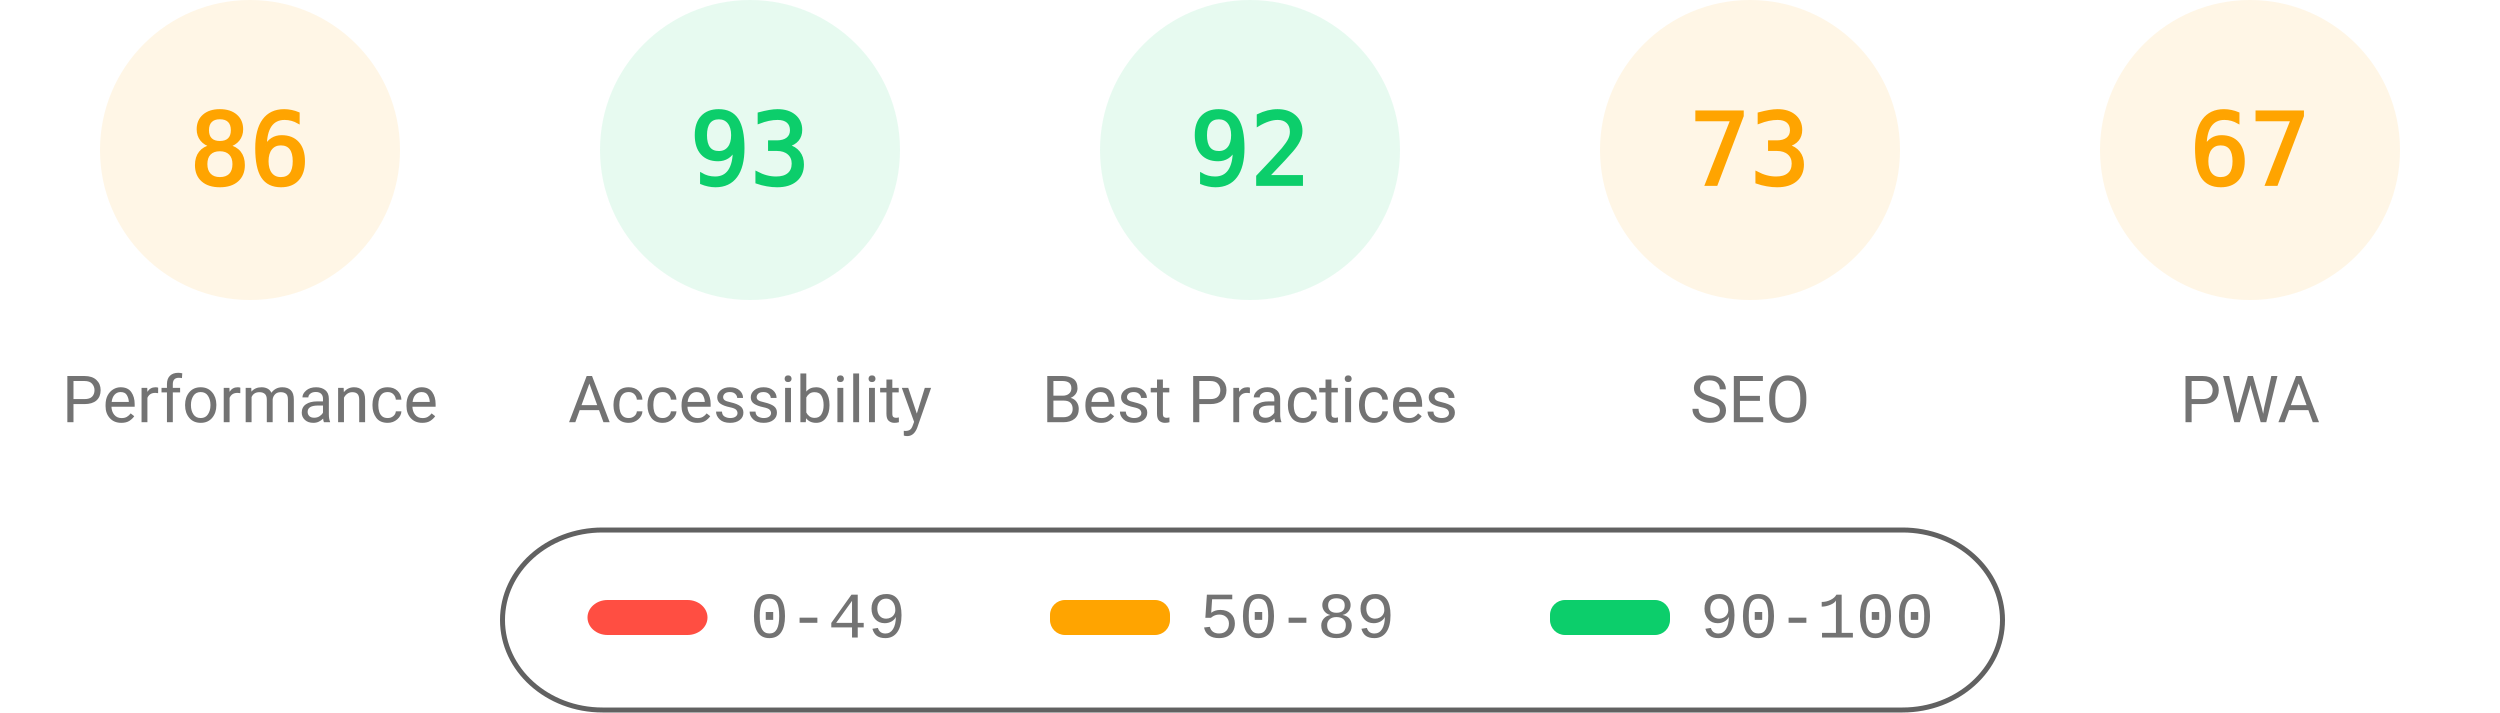
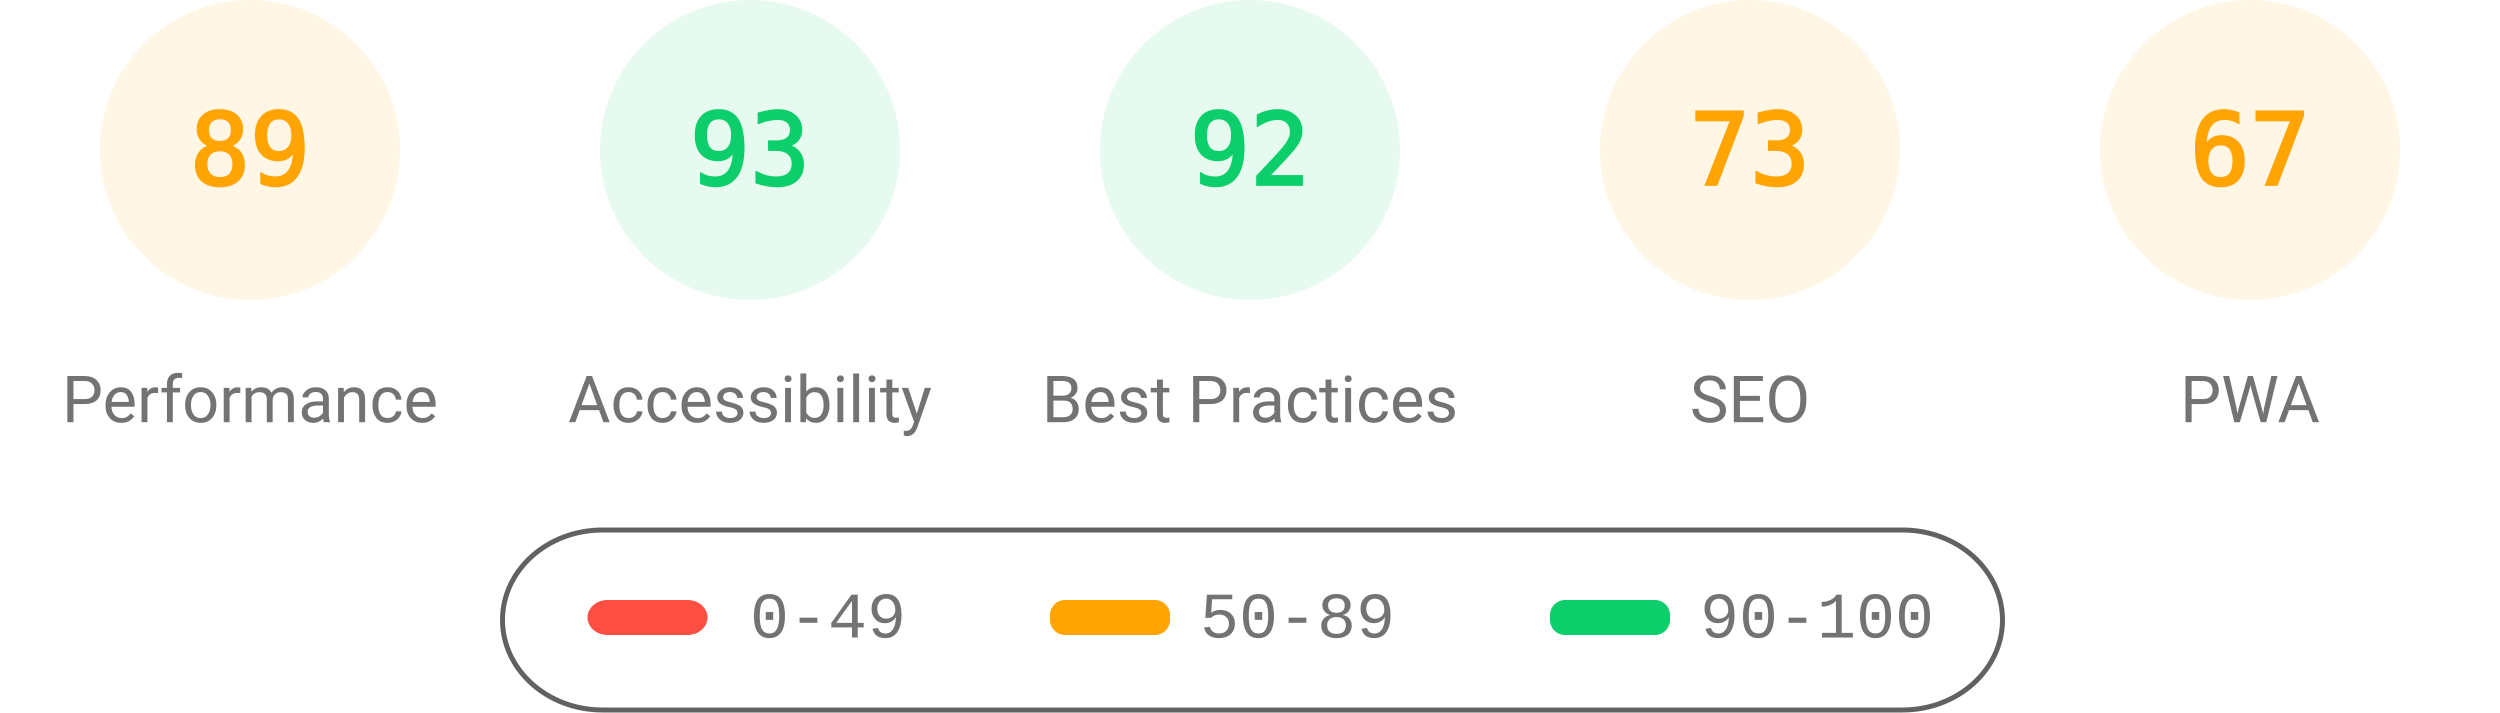
<svg xmlns="http://www.w3.org/2000/svg" fill="none" width="1000" height="285">
  <style>.gauge-base{opacity:.1}.gauge-arc{fill:none;animation-delay:250ms;stroke-linecap:round;transform:rotate(-90deg);transform-origin:100px 60px;animation:load-gauge 1s ease forwards}.guage-text{font-size:40px;font-family:monospace;text-align:center}.guage-red{color:#ff4e42;fill:#ff4e42;stroke:#ff4e42}.guage-orange{color:#ffa400;fill:#ffa400;stroke:#ffa400}.guage-green{color:#0cce6b;fill:#0cce6b;stroke:#0cce6b}.guage-undefined{color:#5c5c5c;fill:#5c5c5c;stroke:#5c5c5c}.guage-title{color:#737373;fill:#737373;stroke:none;font-size:26px;line-height:26px;font-family:Roboto,Halvetica,Arial,sans-serif}@keyframes load-gauge{from{stroke-dasharray:0 352.858}}</style>
  <svg class="guage-div guage-perf guage-orange" viewBox="0 0 200 200" width="200" height="200">
    <circle class="gauge-base" r="56" cx="100" cy="60" stroke-width="8" />
-     <circle class="gauge-arc guage-arc-1" r="56" cx="100" cy="60" stroke-width="8" style="stroke-dasharray:302.598,351.858" />
-     <text class="guage-text" x="100" y="60" alignment-baseline="central" dominant-baseline="central" text-anchor="middle">86</text>
+     <circle class="gauge-arc guage-arc-1" r="56" cx="100" cy="60" stroke-width="8" style="stroke-dasharray:313.154,351.858" />
+     <text class="guage-text" x="100" y="60" alignment-baseline="central" dominant-baseline="central" text-anchor="middle">89</text>
    <text class="guage-title" x="100" y="160" alignment-baseline="central" dominant-baseline="central" text-anchor="middle">Performance</text>
  </svg>
  <svg class="guage-div guage-acc guage-green" viewBox="0 0 200 200" width="200" height="200" x="200">
    <circle class="gauge-base" r="56" cx="100" cy="60" stroke-width="8" />
    <circle class="gauge-arc guage-arc-2" r="56" cx="100" cy="60" stroke-width="8" style="stroke-dasharray:327.228,351.858" />
    <text class="guage-text" x="100" y="60" alignment-baseline="central" dominant-baseline="central" text-anchor="middle">93</text>
    <text class="guage-title" x="100" y="160" alignment-baseline="central" dominant-baseline="central" text-anchor="middle">Accessibility</text>
  </svg>
  <svg class="guage-div guage-best guage-green" viewBox="0 0 200 200" width="200" height="200" x="400">
    <circle class="gauge-base" r="56" cx="100" cy="60" stroke-width="8" />
    <circle class="gauge-arc guage-arc-3" r="56" cx="100" cy="60" stroke-width="8" style="stroke-dasharray:323.709,351.858" />
    <text class="guage-text" x="100" y="60" alignment-baseline="central" dominant-baseline="central" text-anchor="middle">92</text>
    <text class="guage-title" x="100" y="160" alignment-baseline="central" dominant-baseline="central" text-anchor="middle">Best Practices</text>
  </svg>
  <svg class="guage-div guage-seo guage-orange" viewBox="0 0 200 200" width="200" height="200" x="600">
    <circle class="gauge-base" r="56" cx="100" cy="60" stroke-width="8" />
    <circle class="gauge-arc guage-arc-4" r="56" cx="100" cy="60" stroke-width="8" style="stroke-dasharray:256.856,351.858" />
    <text class="guage-text" x="100" y="60" alignment-baseline="central" dominant-baseline="central" text-anchor="middle">73</text>
    <text class="guage-title" x="100" y="160" alignment-baseline="central" dominant-baseline="central" text-anchor="middle">SEO</text>
  </svg>
  <svg class="guage-div guage-pwa guage-orange" viewBox="0 0 200 200" width="200" height="200" x="800">
    <circle class="gauge-base" r="56" cx="100" cy="60" stroke-width="8" />
    <circle class="gauge-arc guage-arc-4" r="56" cx="100" cy="60" stroke-width="8" style="stroke-dasharray:235.745,351.858" />
    <text class="guage-text" x="100" y="60" alignment-baseline="central" dominant-baseline="central" text-anchor="middle">67</text>
    <text class="guage-title" x="100" y="160" alignment-baseline="central" dominant-baseline="central" text-anchor="middle">PWA</text>
  </svg>
  <svg width="604" height="76" x="200" y="210">
    <path fill="none" id="canvas_background" d="M-1-1h604v80H-1z" />
    <rect fill-opacity="0" stroke="#616161" stroke-width="2" rx="40" id="svg_2" height="72" width="600" y="2" x="1" fill="#000" />
    <rect stroke="#000" rx="8" id="svg_3" height="14" width="48" y="30" x="35" stroke-opacity="null" stroke-width="0" fill="#ff4e42" />
    <rect stroke="#000" rx="6" id="svg_4" height="14" width="48" y="30" x="220" stroke-opacity="null" stroke-width="0" fill="#ffa400" />
    <rect stroke="#000" rx="6" id="svg_5" height="14" width="48" y="30" x="420" stroke-opacity="null" stroke-width="0" fill="#0cce6b" />
    <text xml:space="preserve" text-anchor="start" font-family="'Courier New', Courier, monospace" font-size="26" id="svg_6" y="45" x="100" stroke-opacity="null" stroke-width="0" stroke="#000" fill="#737373">0-49</text>
    <text xml:space="preserve" text-anchor="start" font-family="'Courier New', Courier, monospace" font-size="26" id="svg_7" y="45" x="280" stroke-opacity="null" stroke-width="0" stroke="#000" fill="#737373">50-89</text>
    <text xml:space="preserve" text-anchor="start" font-family="'Courier New', Courier, monospace" font-size="26" id="svg_8" y="45" x="480" stroke-opacity="null" stroke-width="0" stroke="#000" fill="#737373">90-100</text>
  </svg>
</svg>
